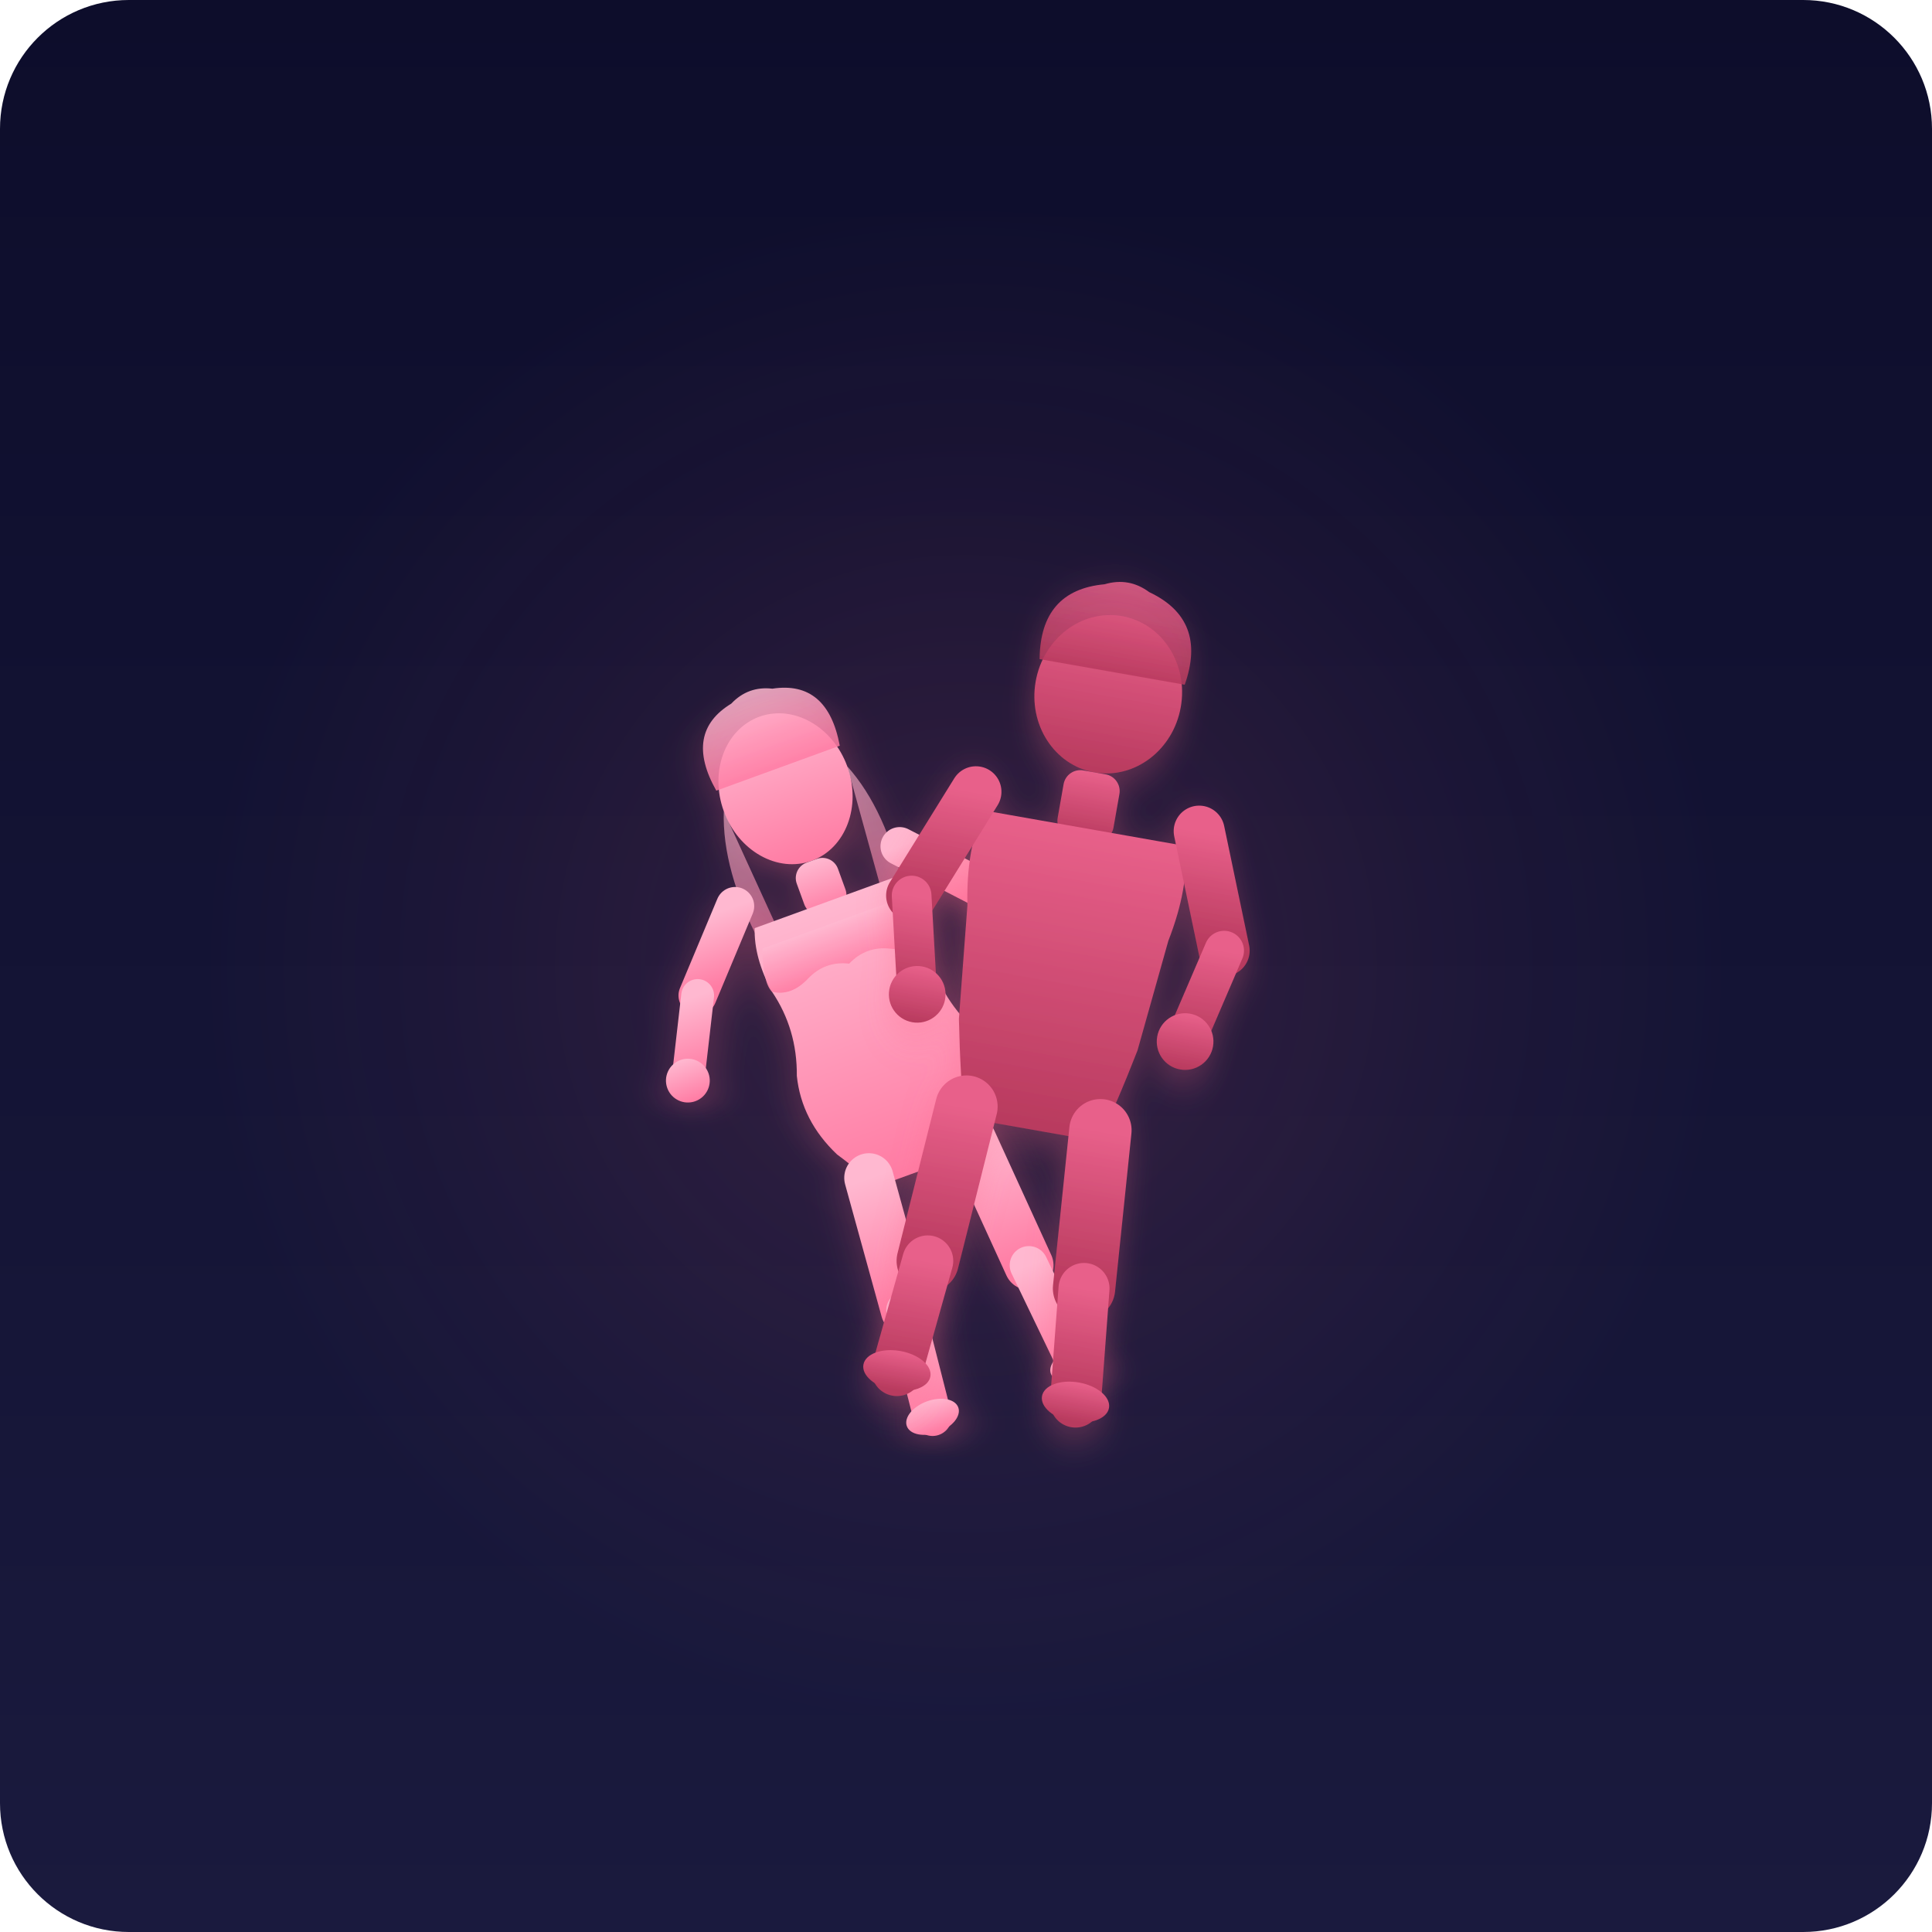
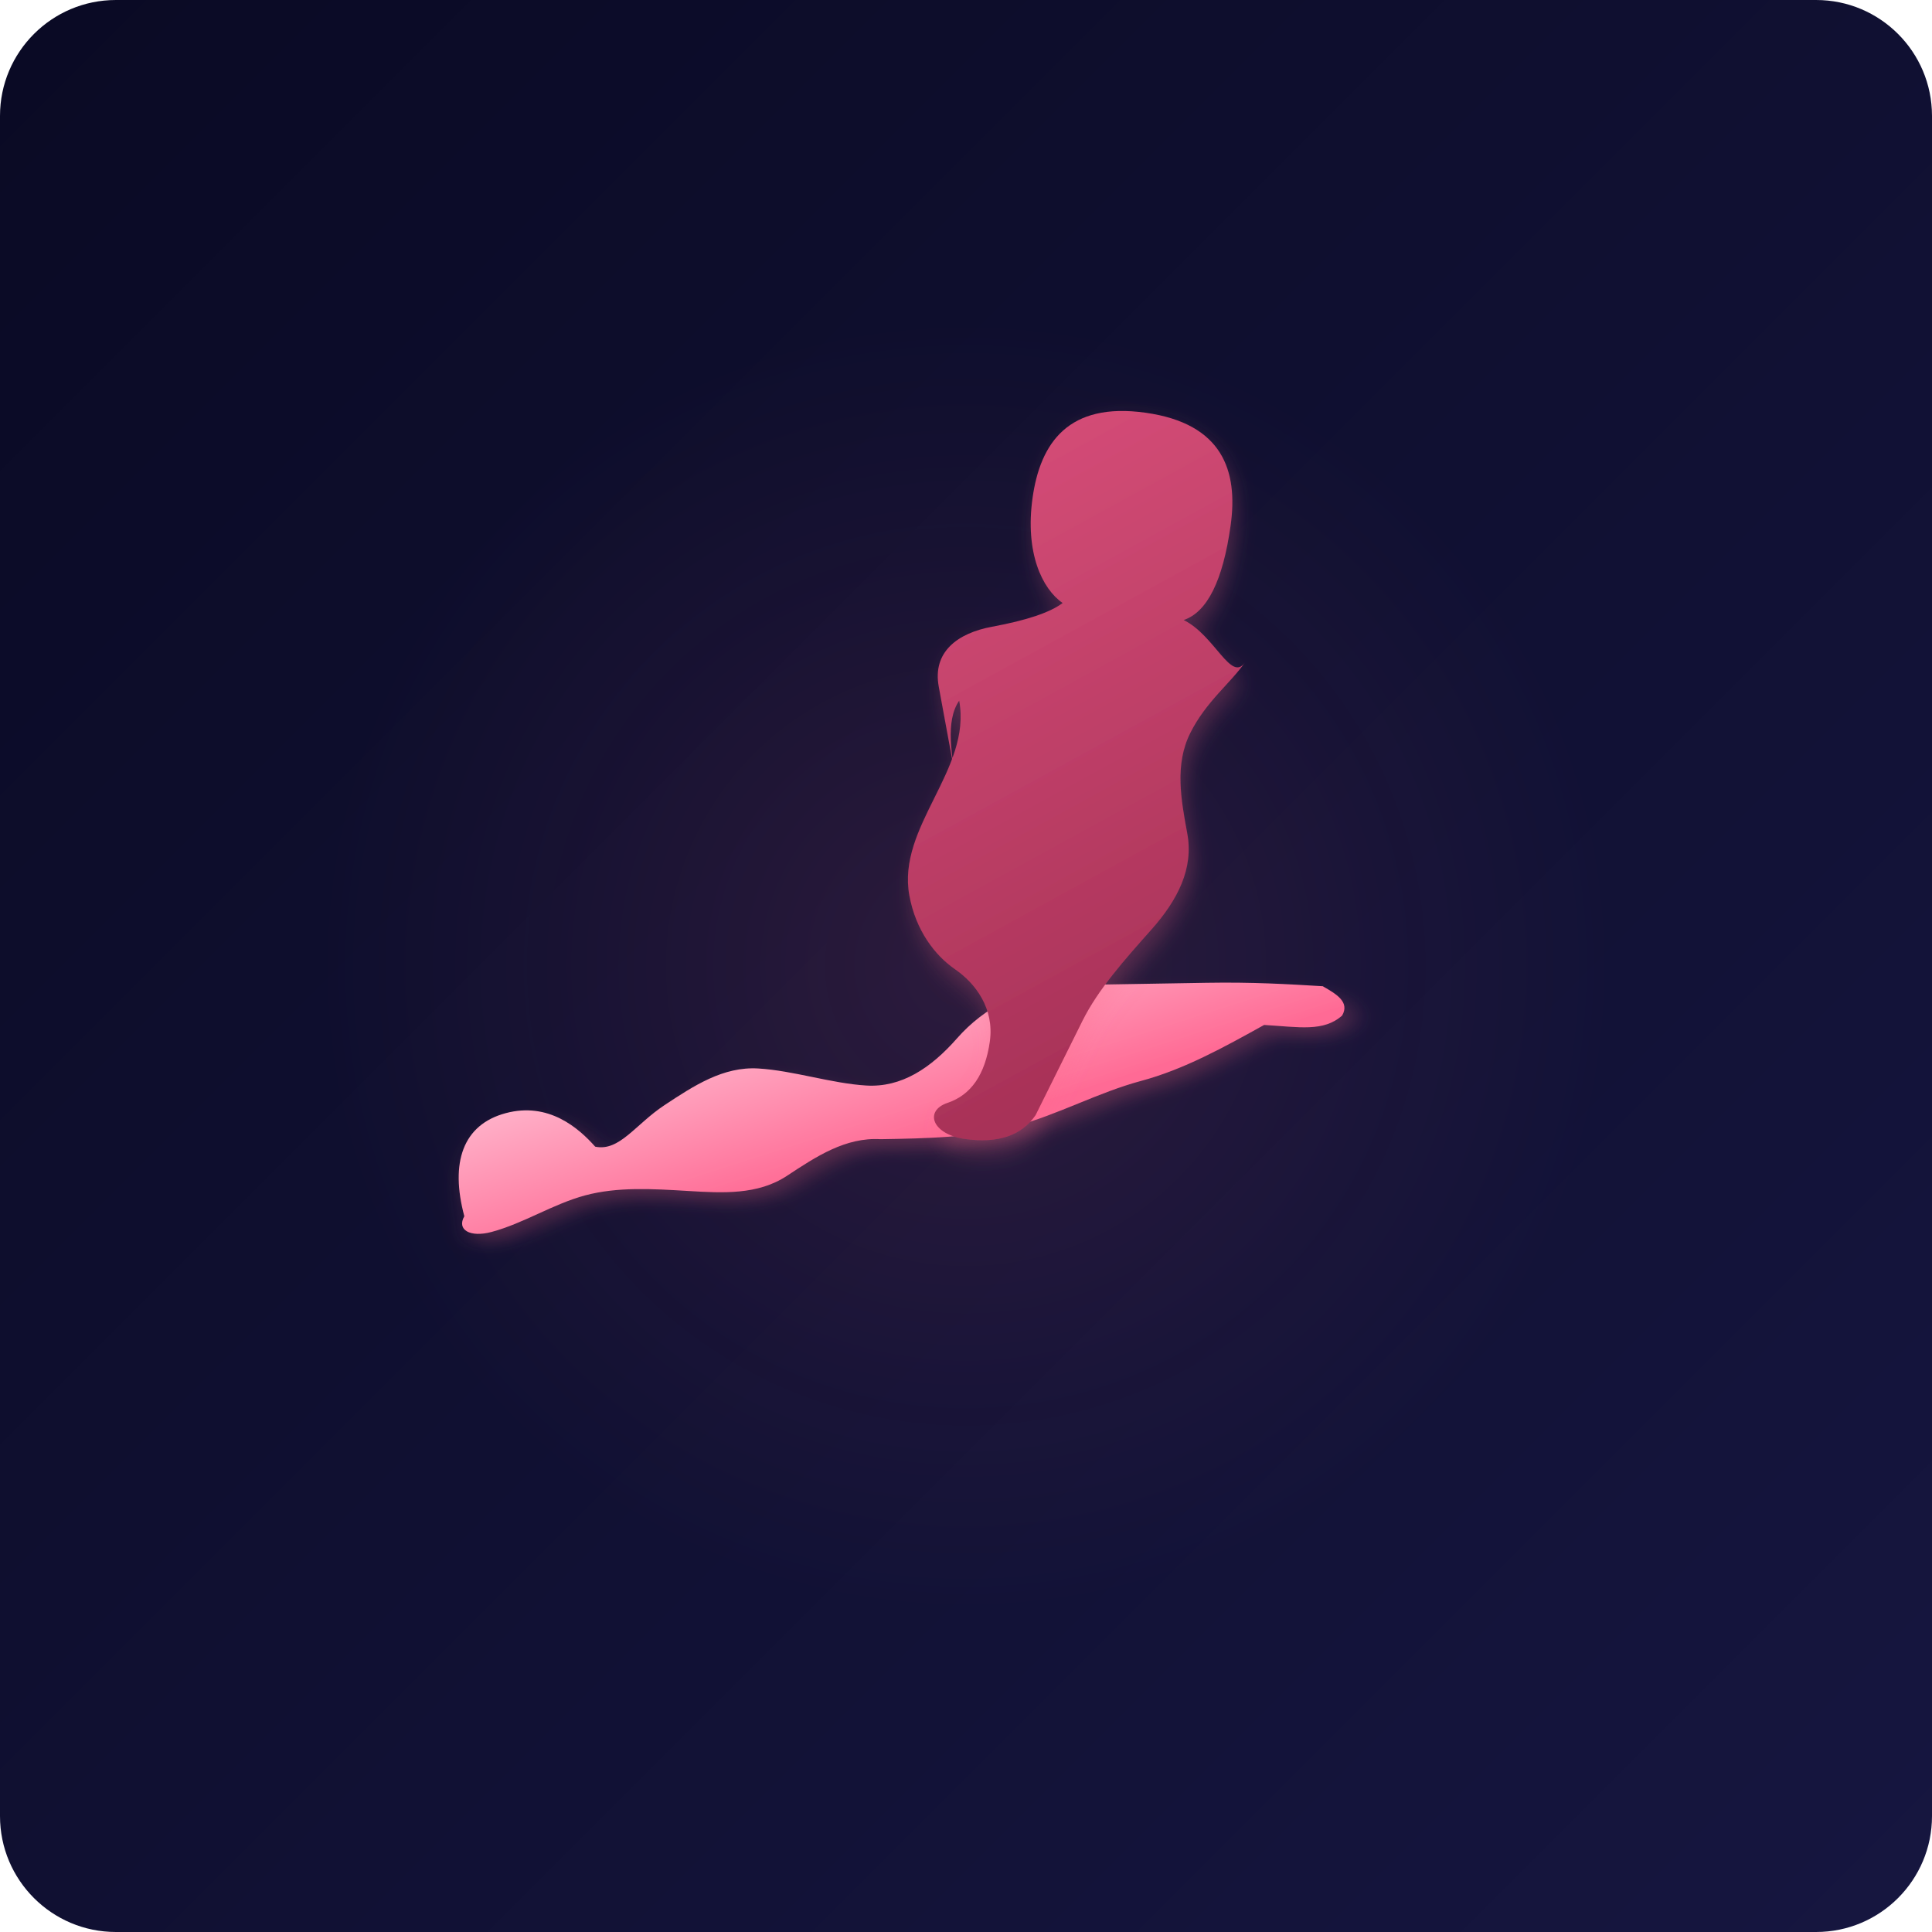
- <svg xmlns="http://www.w3.org/2000/svg" viewBox="0 0 300 300" width="300" height="300">
+ <svg xmlns="http://www.w3.org/2000/svg" viewBox="0 0 400 400" width="400" height="400">
  <defs>
-     <linearGradient id="bg" x1="0" y1="0" x2="0" y2="1">
-       <stop offset="0%" stop-color="#0d0d2b" />
-       <stop offset="100%" stop-color="#1a1a3e" />
+     <linearGradient id="bg" x1="0" y1="0" x2="1" y2="1">
+       <stop offset="0%" stop-color="#0a0a24" />
+       <stop offset="100%" stop-color="#161640" />
    </linearGradient>
-     <linearGradient id="f1" x1="0" y1="0" x2="0" y2="1">
-       <stop offset="0%" stop-color="#FFB8D0" />
-       <stop offset="100%" stop-color="#FF7BA3" />
+     <linearGradient id="p1" x1="0" y1="0" x2="0.3" y2="1">
+       <stop offset="0%" stop-color="#FFB0C8" />
+       <stop offset="100%" stop-color="#FF6B95" />
    </linearGradient>
-     <linearGradient id="f2" x1="0" y1="0" x2="0" y2="1">
-       <stop offset="0%" stop-color="#E8608A" />
-       <stop offset="100%" stop-color="#B83A5E" />
+     <linearGradient id="p2" x1="0" y1="0" x2="0.3" y2="1">
+       <stop offset="0%" stop-color="#D94F7A" />
+       <stop offset="100%" stop-color="#A83258" />
    </linearGradient>
-     <radialGradient id="glow" cx="50%" cy="50%" r="50%">
-       <stop offset="0%" stop-color="#FF6B8A" stop-opacity="0.15" />
-       <stop offset="60%" stop-color="#FF6B8A" stop-opacity="0.05" />
+     <radialGradient id="glow" cx="50%" cy="50%" r="45%">
+       <stop offset="0%" stop-color="#FF6B8A" stop-opacity="0.12" />
+       <stop offset="70%" stop-color="#FF6B8A" stop-opacity="0.03" />
      <stop offset="100%" stop-color="#FF6B8A" stop-opacity="0" />
    </radialGradient>
-     <filter id="shadow" x="-20%" y="-20%" width="140%" height="140%">
-       <feDropShadow dx="0" dy="2" stdDeviation="3" flood-color="#FF6B8A" flood-opacity="0.3" />
+     <filter id="sf" x="-10%" y="-10%" width="120%" height="120%">
+       <feGaussianBlur in="SourceAlpha" stdDeviation="2" result="blur" />
+       <feOffset dx="1" dy="2" result="offsetBlur" />
+       <feFlood flood-color="#FF6B8A" flood-opacity="0.25" result="color" />
+       <feComposite in="color" in2="offsetBlur" operator="in" result="shadow" />
+       <feMerge>
+         <feMergeNode in="shadow" />
+         <feMergeNode in="SourceGraphic" />
+       </feMerge>
    </filter>
  </defs>
-   <rect width="300" height="300" fill="url(#bg)" rx="20" />
-   <circle cx="150" cy="150" r="120" fill="url(#glow)" />
-   <g transform="translate(140,172) rotate(-20) scale(0.85)" filter="url(#shadow)">
-     <ellipse cx="0" cy="-62" rx="12" ry="14" fill="url(#f1)" />
-     <path d="M-12,-66 Q-14,-78 -4,-80 Q0,-82 4,-80 Q14,-78 12,-66" fill="url(#f1)" opacity="0.85" />
-     <path d="M-12,-62 Q-16,-52 -14,-37 Q-12,-32 -10,-37" fill="url(#f1)" opacity="0.6" />
-     <path d="M12,-62 Q16,-52 14,-37 Q12,-32 10,-37" fill="url(#f1)" opacity="0.6" />
-     <rect x="-4" y="-48" width="8" height="10" rx="3" fill="url(#f1)" />
-     <path d="M-14,-40 Q-16,-35 -15,-28 Q-13,-20 -16,-12 Q-18,-4 -14,4 Q-10,10 -10,12 L10,12 Q10,10 14,4 Q18,-4 16,-12 Q13,-20 15,-28 Q16,-35 14,-40 Z" fill="url(#f1)" />
-     <path d="M-14,-36 Q-16,-30 -15,-28 Q-12,-26 -8,-28 Q-4,-30 0,-28 Q4,-30 8,-28 Q12,-26 15,-28 Q16,-30 14,-36" fill="url(#f1)" opacity="0.9" />
-     <line x1="-16" y1="-45" x2="-28" y2="-32" stroke="url(#f1)" stroke-width="7" stroke-linecap="round" />
-     <line x1="-28" y1="-32" x2="-35" y2="-18" stroke="url(#f1)" stroke-width="6" stroke-linecap="round" />
-     <circle cx="-35" cy="-18" r="4" fill="url(#f1)" />
-     <line x1="16" y1="-45" x2="28" y2="-32" stroke="url(#f1)" stroke-width="7" stroke-linecap="round" />
-     <line x1="28" y1="-32" x2="35" y2="-18" stroke="url(#f1)" stroke-width="6" stroke-linecap="round" />
-     <circle cx="35" cy="-18" r="4" fill="url(#f1)" />
-     <line x1="-10" y1="10" x2="-12" y2="35" stroke="url(#f1)" stroke-width="9" stroke-linecap="round" />
-     <line x1="-12" y1="35" x2="-14" y2="55" stroke="url(#f1)" stroke-width="7" stroke-linecap="round" />
-     <ellipse cx="-14" cy="55" rx="5" ry="3" fill="url(#f1)" />
-     <line x1="10" y1="10" x2="12" y2="35" stroke="url(#f1)" stroke-width="9" stroke-linecap="round" />
-     <line x1="12" y1="35" x2="14" y2="55" stroke="url(#f1)" stroke-width="7" stroke-linecap="round" />
-     <ellipse cx="14" cy="55" rx="5" ry="3" fill="url(#f1)" />
-   </g>
-   <g transform="translate(162,165) rotate(10) scale(0.88)" filter="url(#shadow)">
-     <ellipse cx="0" cy="-66" rx="13" ry="14" fill="url(#f2)" />
-     <path d="M-13,-70 Q-15,-82 -4,-85 Q0,-87 4,-85 Q15,-82 13,-70" fill="url(#f2)" opacity="0.85" />
-     <rect x="-5" y="-52" width="10" height="12" rx="3" fill="url(#f2)" />
-     <path d="M-18,-42 Q-20,-35 -18,-25 Q-17,-15 -16,-5 Q-14,5 -12,12 L12,12 Q14,5 16,-5 Q17,-15 18,-25 Q20,-35 18,-42 Z" fill="url(#f2)" />
-     <path d="M-18,-42 Q-22,-44 -22,-40 Q-22,-38 -18,-38" fill="url(#f2)" opacity="0.8" />
-     <path d="M18,-42 Q22,-44 22,-40 Q22,-38 18,-38" fill="url(#f2)" opacity="0.8" />
-     <line x1="-20" y1="-45" x2="-28" y2="-25" stroke="url(#f2)" stroke-width="9" stroke-linecap="round" />
-     <line x1="-28" y1="-25" x2="-24" y2="-8" stroke="url(#f2)" stroke-width="7" stroke-linecap="round" />
-     <circle cx="-24" cy="-8" r="5" fill="url(#f2)" />
-     <line x1="20" y1="-45" x2="28" y2="-25" stroke="url(#f2)" stroke-width="9" stroke-linecap="round" />
-     <line x1="28" y1="-25" x2="24" y2="-8" stroke="url(#f2)" stroke-width="7" stroke-linecap="round" />
-     <circle cx="24" cy="-8" r="5" fill="url(#f2)" />
-     <line x1="-12" y1="10" x2="-14" y2="38" stroke="url(#f2)" stroke-width="11" stroke-linecap="round" />
-     <line x1="-14" y1="38" x2="-16" y2="58" stroke="url(#f2)" stroke-width="9" stroke-linecap="round" />
-     <ellipse cx="-16" cy="58" rx="6" ry="3.5" fill="url(#f2)" />
-     <line x1="12" y1="10" x2="14" y2="38" stroke="url(#f2)" stroke-width="11" stroke-linecap="round" />
-     <line x1="14" y1="38" x2="16" y2="58" stroke="url(#f2)" stroke-width="9" stroke-linecap="round" />
-     <ellipse cx="16" cy="58" rx="6" ry="3.5" fill="url(#f2)" />
-   </g>
+   <rect width="400" height="400" fill="url(#bg)" rx="24" />
+   <circle cx="200" cy="200" r="150" fill="url(#glow)" />
+   <path d="M-80,0 C-80,-10 -76,-16 -68,-16 C-60,-16 -56,-10 -54,-6 C-50,-4 -46,-8 -40,-10 C-34,-12 -28,-14 -22,-12 C-16,-10 -10,-6 -4,-4 C2,-2 8,-4 14,-8 C20,-12 28,-14 36,-12 C44,-10 52,-8 60,-6 C68,-4 74,-2 80,0 C82,2 84,4 82,6 C78,8 74,6 68,4 C60,6 52,8 44,8 C36,8 28,10 20,10 C12,10 4,8 -4,6 C-10,4 -16,6 -22,8 C-28,10 -34,8 -40,6 C-46,4 -52,2 -58,2 C-64,2 -70,4 -76,4 C-80,4 -82,2 -80,0 Z" fill="url(#p1)" transform="translate(185,228) rotate(-15) scale(1.15,1.15)" filter="url(#sf)" />
+   <path d="M0,-76 C-14,-76 -18,-68 -18,-58 C-18,-48 -14,-42 -10,-40 C-12,-38 -16,-36 -22,-34 C-28,-32 -32,-28 -30,-22 C-28,-16 -26,-10 -24,-4 C-22,2 -20,6 -18,8 C-20,6 -22,2 -24,-4 C-26,-10 -28,-16 -26,-20 C-24,-14 -26,-8 -28,-2 C-30,4 -32,10 -30,16 C-28,22 -24,26 -20,28 C-16,30 -12,34 -12,40 C-12,46 -14,50 -18,52 C-22,54 -20,58 -14,58 C-8,58 -4,56 -2,52 C0,46 2,40 4,34 C6,28 10,22 14,16 C18,10 20,4 18,-2 C16,-8 14,-14 16,-20 C18,-26 22,-30 24,-34 C22,-30 18,-38 12,-40 C16,-42 18,-48 18,-58 C18,-68 14,-76 0,-76 Z" fill="url(#p2)" transform="translate(225,172) rotate(8) scale(1.15,1.15)" filter="url(#sf)" />
</svg>
